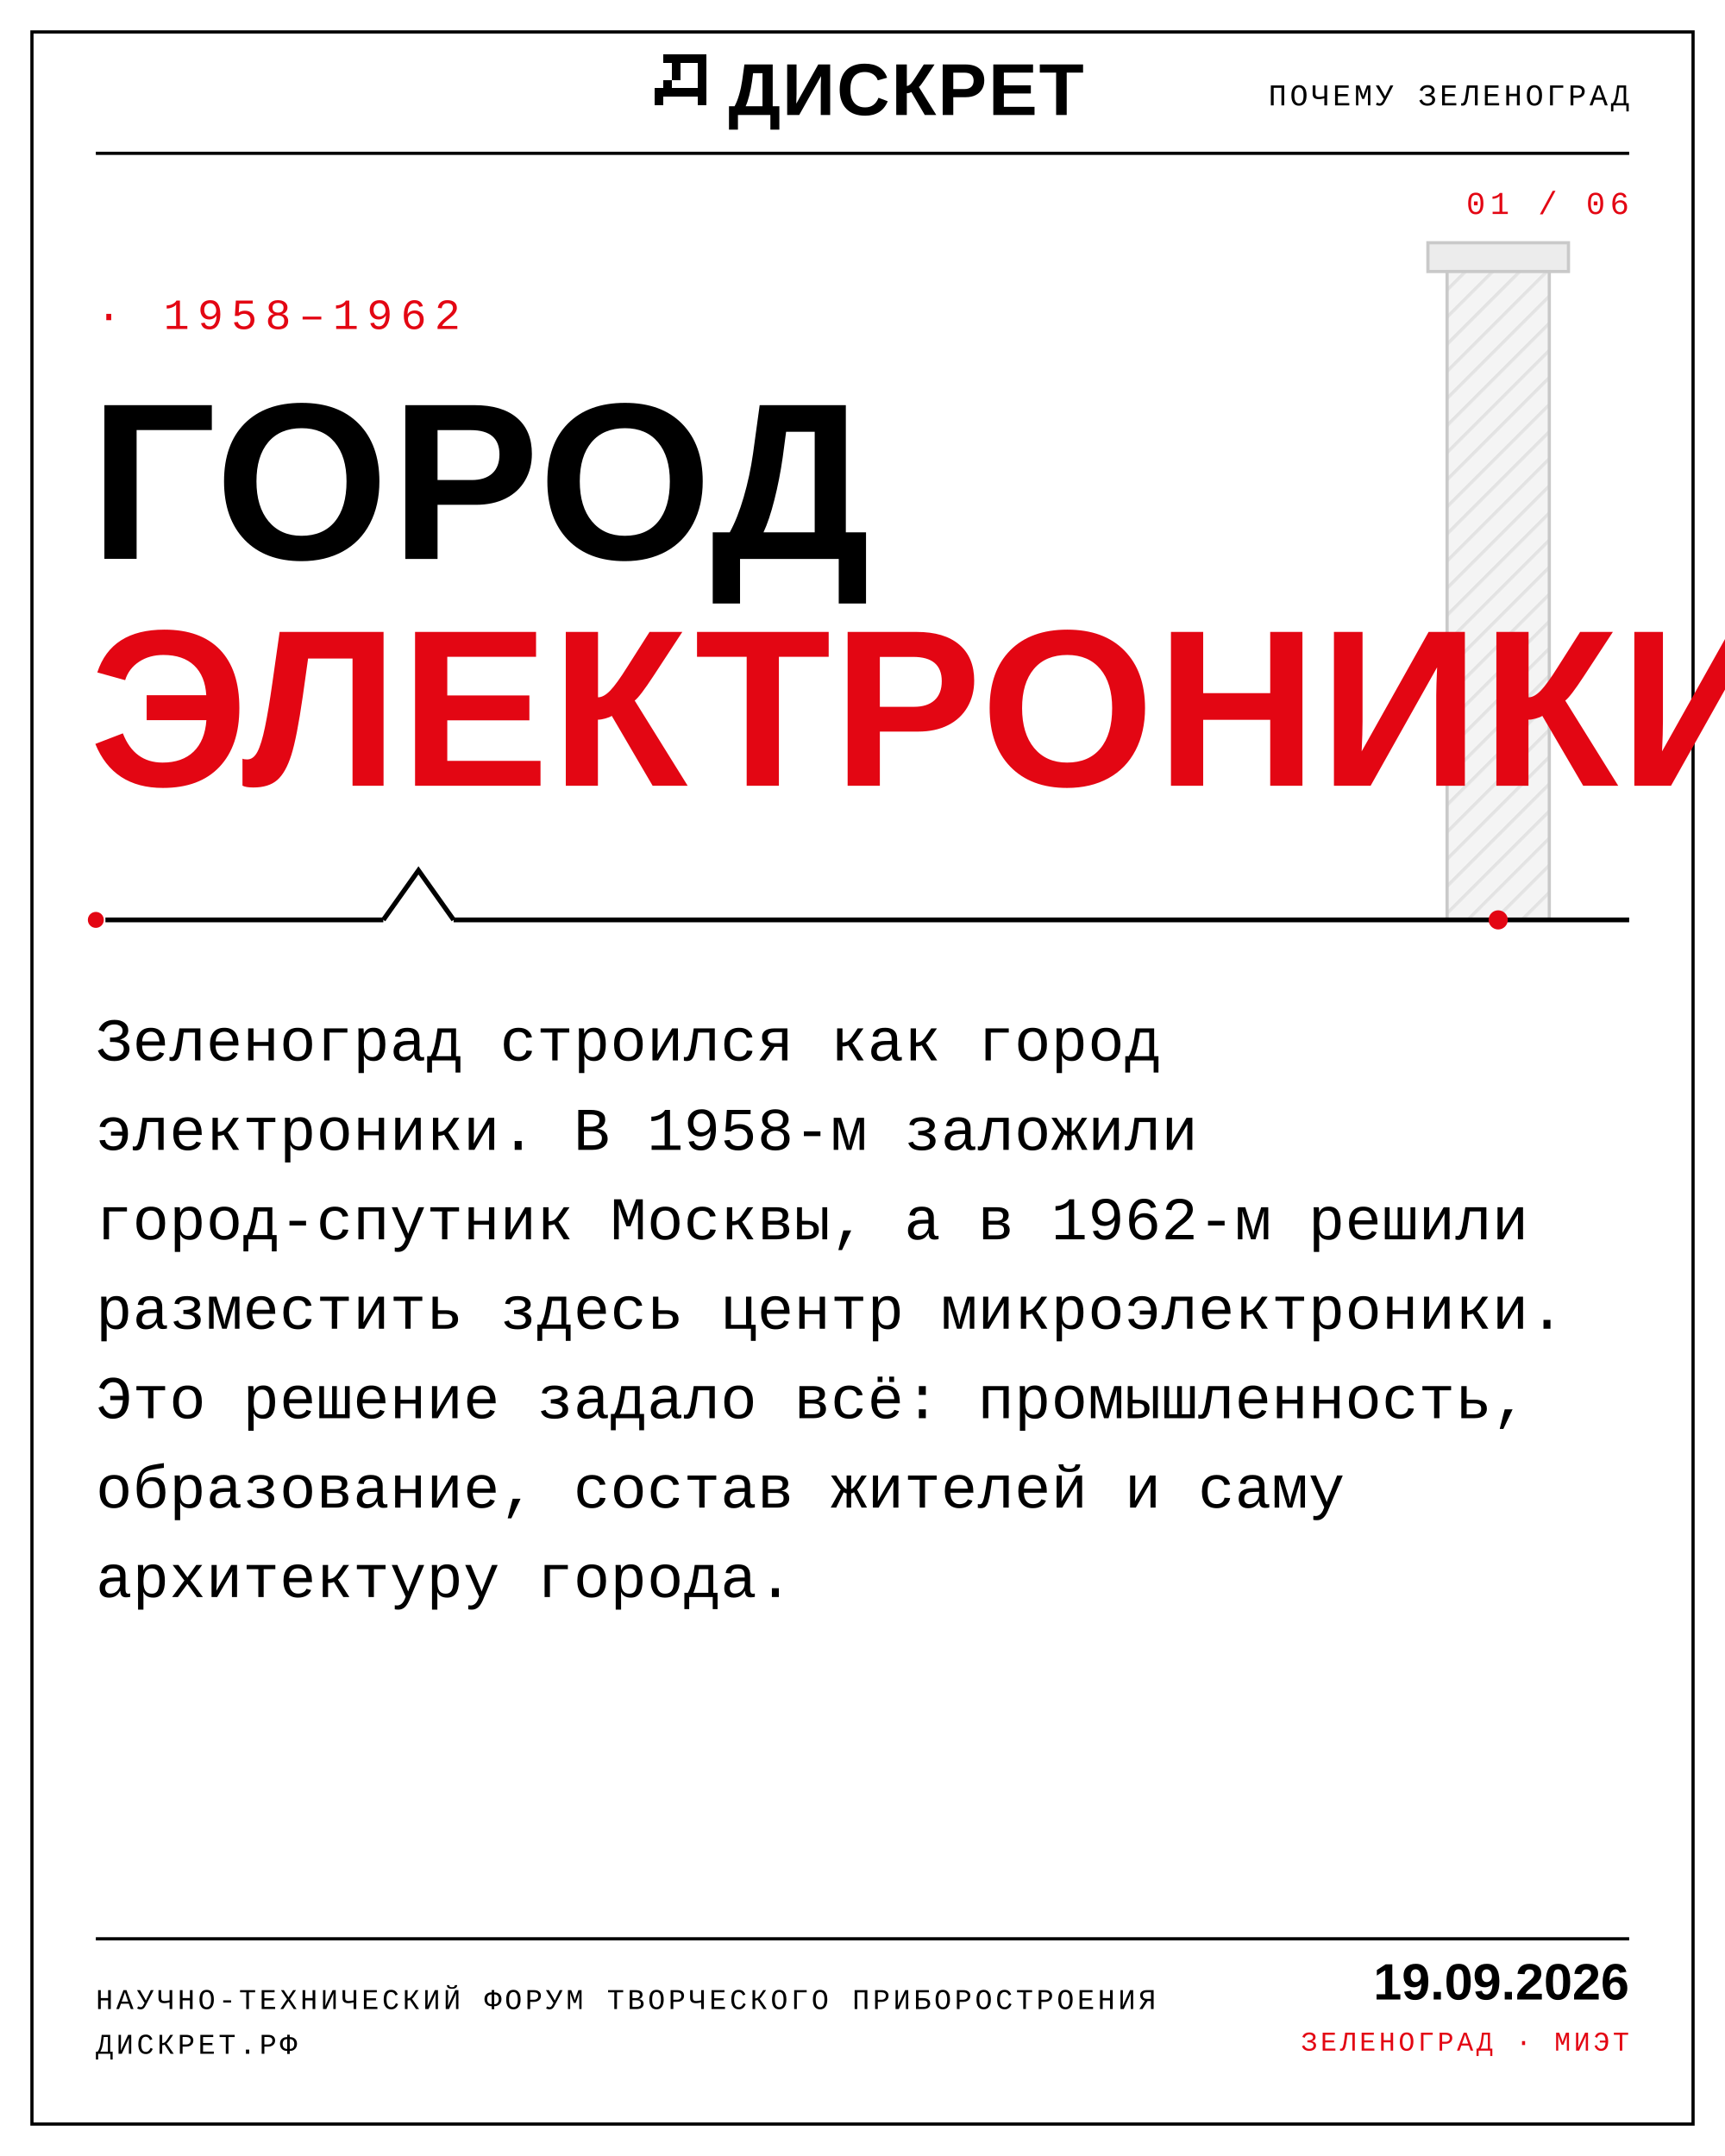
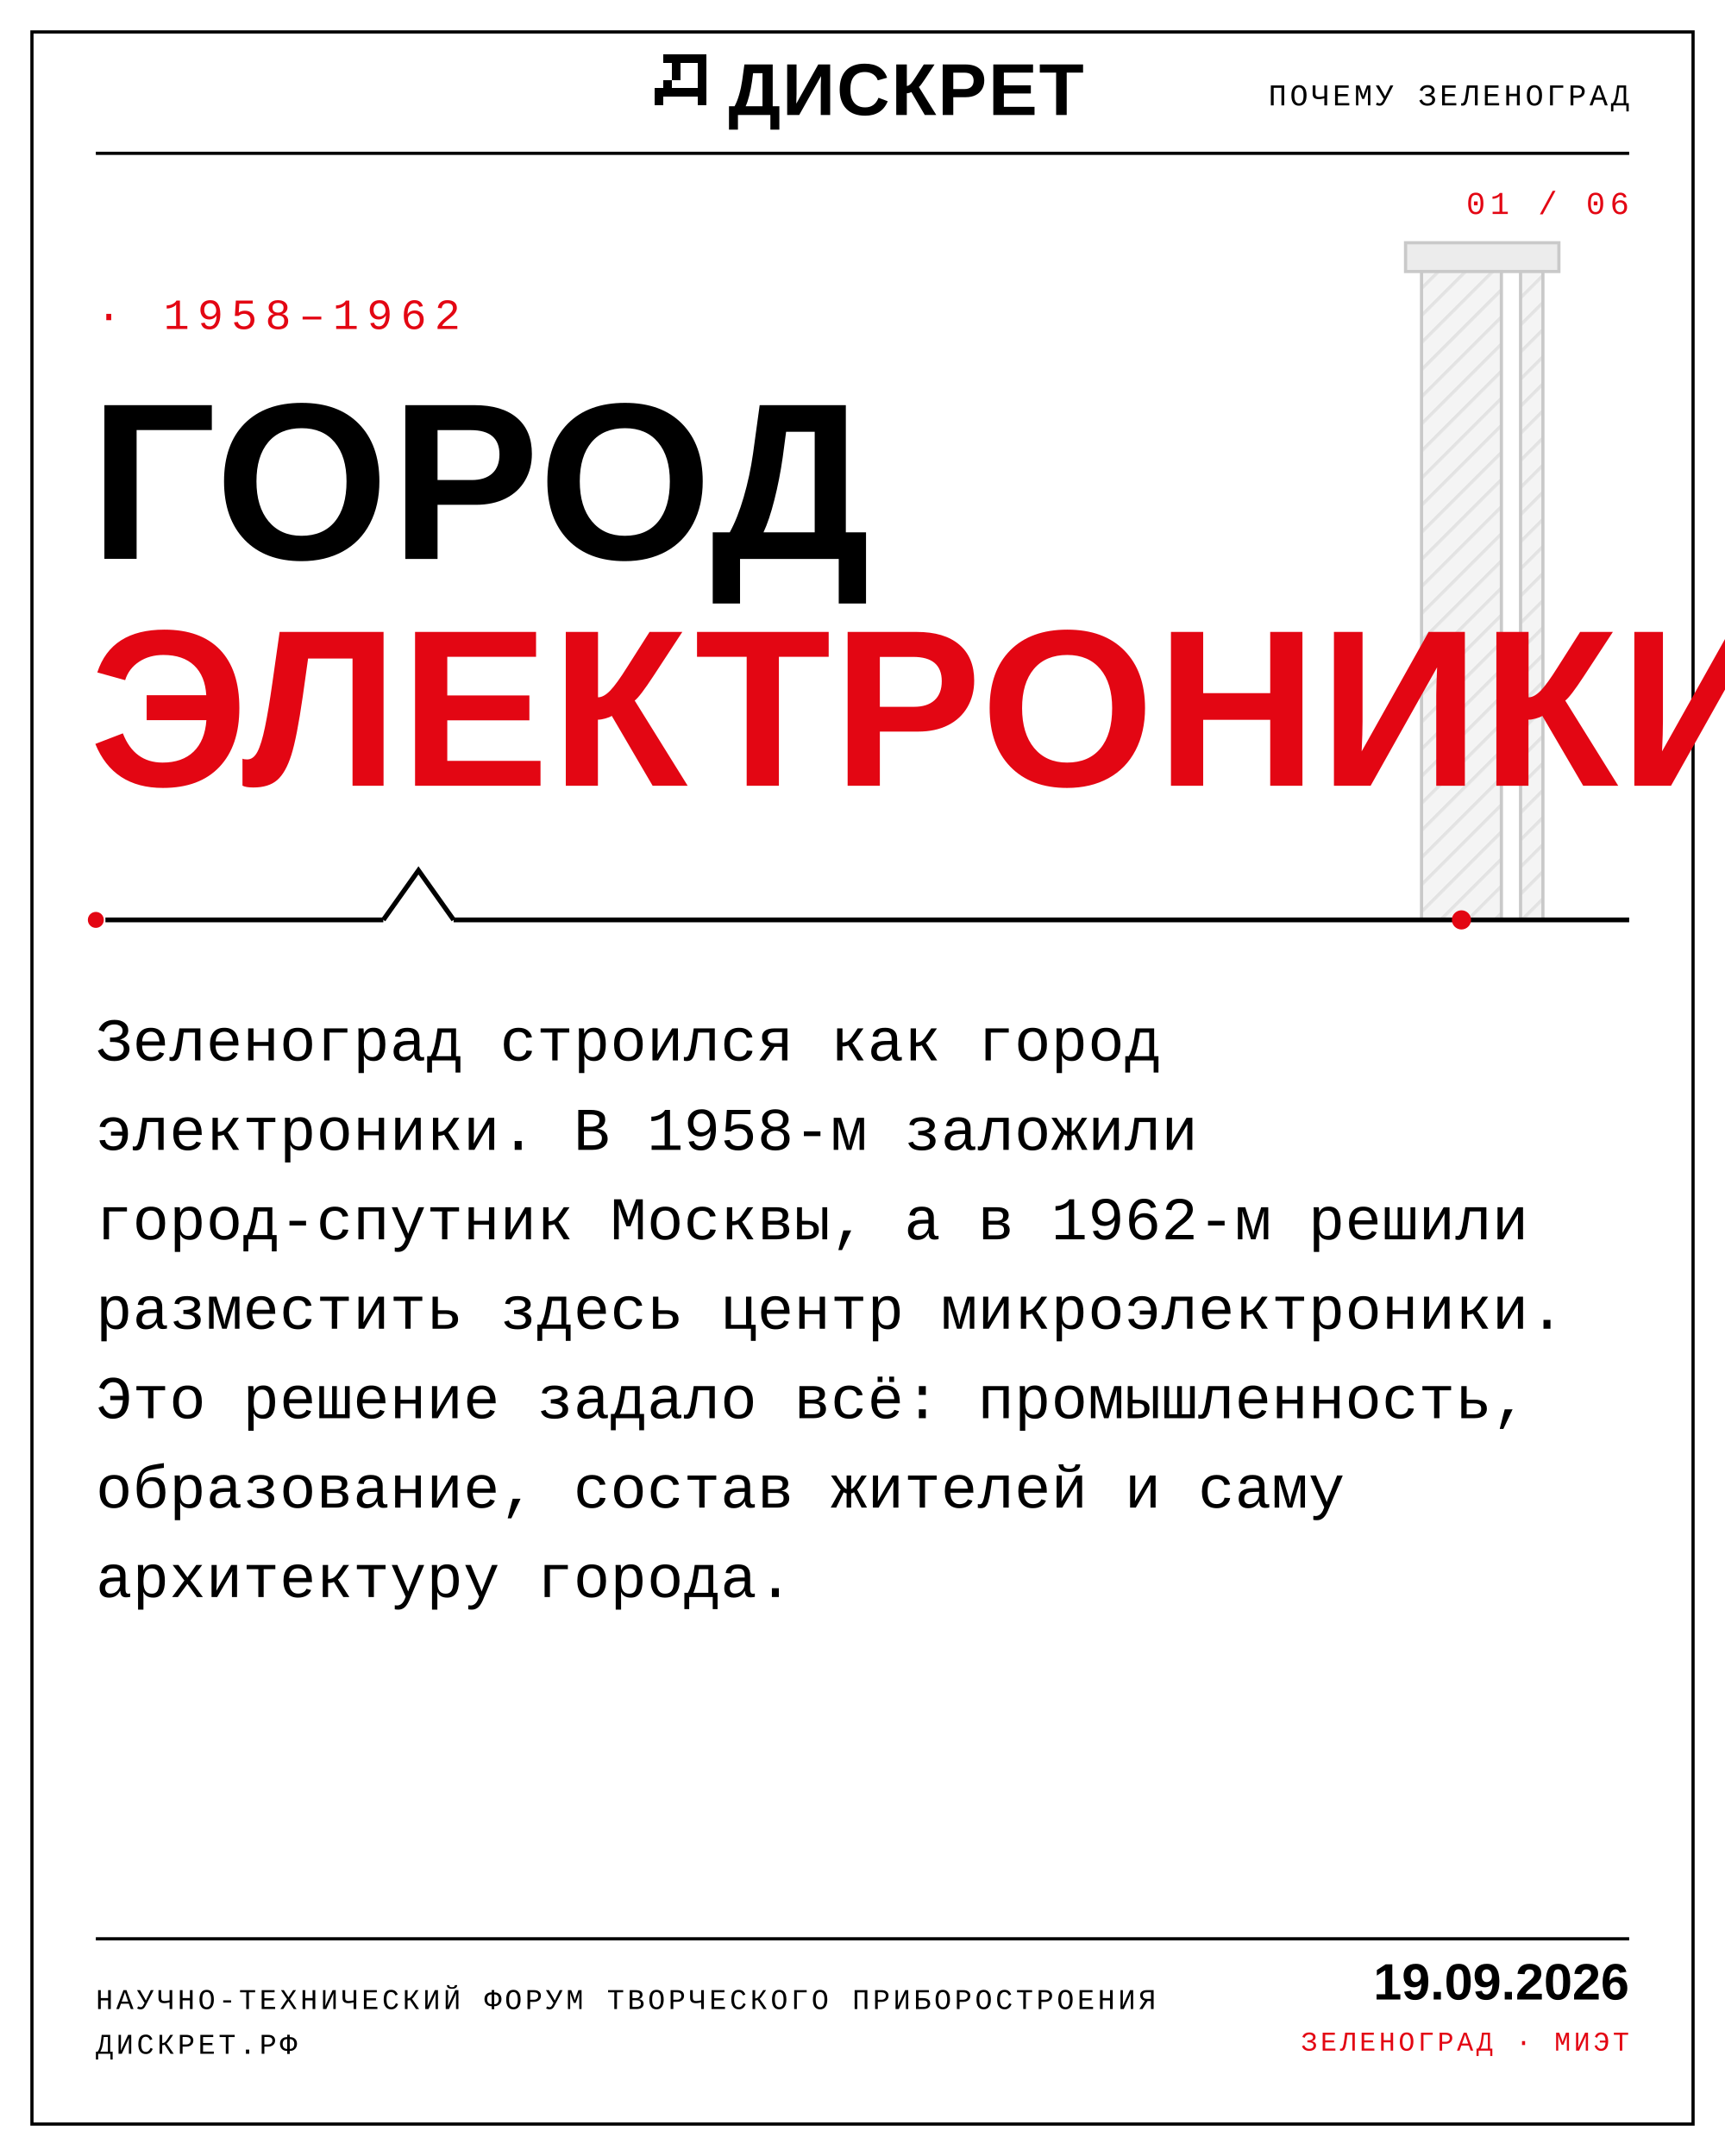
<svg xmlns="http://www.w3.org/2000/svg" width="1080" height="1350" viewBox="0 0 1080 1350" fill="none" font-family="'Arial Narrow','Helvetica Neue',Arial,sans-serif">
  <defs>
    <g id="logoD" shape-rendering="crispEdges" transform="scale(0.66667)">
      <rect x="10" y="0" width="2" height="12" />
      <rect x="2" y="0" width="8" height="2" />
      <rect x="4" y="2" width="2" height="4" />
      <rect x="2" y="6" width="2" height="2" />
      <rect x="0" y="8" width="12" height="2" />
      <rect x="0" y="10" width="2" height="2" />
    </g>
    <pattern id="th" width="12" height="12" patternTransform="rotate(45)" patternUnits="userSpaceOnUse">
      <rect width="12" height="12" fill="#f4f4f4" />
      <line x1="0" y1="0" x2="0" y2="12" stroke="#e3e3e3" stroke-width="4" />
    </pattern>
  </defs>
  <rect width="1080" height="1350" fill="#FFFFFF" />
  <rect x="20" y="20" width="1040" height="1310" fill="none" stroke="#000" stroke-width="2" />
  <use href="#logoD" fill="#000" transform="translate(410,34) scale(4.0)" />
  <text x="456" y="72" font-weight="800" font-size="46" letter-spacing="1" fill="#000">ДИСКРЕТ</text>
  <text x="1020" y="66" text-anchor="end" font-family="'Courier New',monospace" font-size="19" letter-spacing="2" fill="#000">ПОЧЕМУ ЗЕЛЕНОГРАД</text>
  <line x1="60" y1="96" x2="1020" y2="96" stroke="#000" stroke-width="2" />
  <text x="1020" y="134" text-anchor="end" font-family="'Courier New',monospace" font-size="20" letter-spacing="3" fill="#E30613">01 / 06</text>
-   <rect x="894" y="152" width="88" height="18" fill="#ececec" stroke="#c9c9c9" stroke-width="2" />
-   <rect x="906" y="170" width="64" height="406" fill="url(#th)" stroke="#c9c9c9" stroke-width="2" />
+   <rect x="880" y="152" width="96" height="18" fill="#ececec" stroke="#c9c9c9" stroke-width="2" />
+   <rect x="890" y="170" width="50" height="406" fill="url(#th)" stroke="#c9c9c9" stroke-width="2" />
+   <rect x="952" y="170" width="14" height="406" fill="url(#th)" stroke="#c9c9c9" stroke-width="2" />
  <text x="60" y="206" font-family="'Courier New',monospace" font-size="27" letter-spacing="5" fill="#E30613">· 1958–1962</text>
  <text x="56" y="350" font-weight="800" font-size="140" letter-spacing="1" fill="#000">ГОРОД</text>
  <text x="56" y="492" font-weight="800" font-size="140" letter-spacing="1" fill="#E30613" textLength="960" lengthAdjust="spacingAndGlyphs">ЭЛЕКТРОНИКИ</text>
  <circle cx="60" cy="576" r="5" fill="#E30613" />
  <line x1="66" y1="576" x2="240" y2="576" stroke="#000" stroke-width="3" />
  <polyline points="240,576 262,545 284,576" fill="none" stroke="#000" stroke-width="3" />
  <line x1="284" y1="576" x2="1020" y2="576" stroke="#000" stroke-width="3" />
-   <circle cx="938" cy="576" r="6" fill="#E30613" />
+   <circle cx="915" cy="576" r="6" fill="#E30613" />
  <text x="60" y="664" font-family="'Courier New',monospace" font-size="38" letter-spacing="0.2" fill="#000">Зеленоград строился как город</text>
  <text x="60" y="720" font-family="'Courier New',monospace" font-size="38" letter-spacing="0.2" fill="#000">электроники. В 1958-м заложили</text>
  <text x="60" y="776" font-family="'Courier New',monospace" font-size="38" letter-spacing="0.2" fill="#000">город-спутник Москвы, а в 1962-м решили</text>
  <text x="60" y="832" font-family="'Courier New',monospace" font-size="38" letter-spacing="0.2" fill="#000">разместить здесь центр микроэлектроники.</text>
  <text x="60" y="888" font-family="'Courier New',monospace" font-size="38" letter-spacing="0.2" fill="#000">Это решение задало всё: промышленность,</text>
  <text x="60" y="944" font-family="'Courier New',monospace" font-size="38" letter-spacing="0.2" fill="#000">образование, состав жителей и саму</text>
  <text x="60" y="1000" font-family="'Courier New',monospace" font-size="38" letter-spacing="0.2" fill="#000">архитектуру города.</text>
  <line x1="60" y1="1214" x2="1020" y2="1214" stroke="#000" stroke-width="2" />
  <text x="60" y="1258" font-family="'Courier New',monospace" font-size="18" letter-spacing="2" fill="#000">НАУЧНО-ТЕХНИЧЕСКИЙ ФОРУМ ТВОРЧЕСКОГО ПРИБОРОСТРОЕНИЯ</text>
  <text x="60" y="1286" font-family="'Courier New',monospace" font-size="18" letter-spacing="2" fill="#000">ДИСКРЕТ.РФ</text>
  <text x="1020" y="1252" text-anchor="end" font-weight="800" font-size="32" fill="#000">19.09.2026</text>
  <text x="1020" y="1284" text-anchor="end" font-family="'Courier New',monospace" font-size="17" letter-spacing="2" fill="#E30613">ЗЕЛЕНОГРАД · МИЭТ</text>
</svg>
